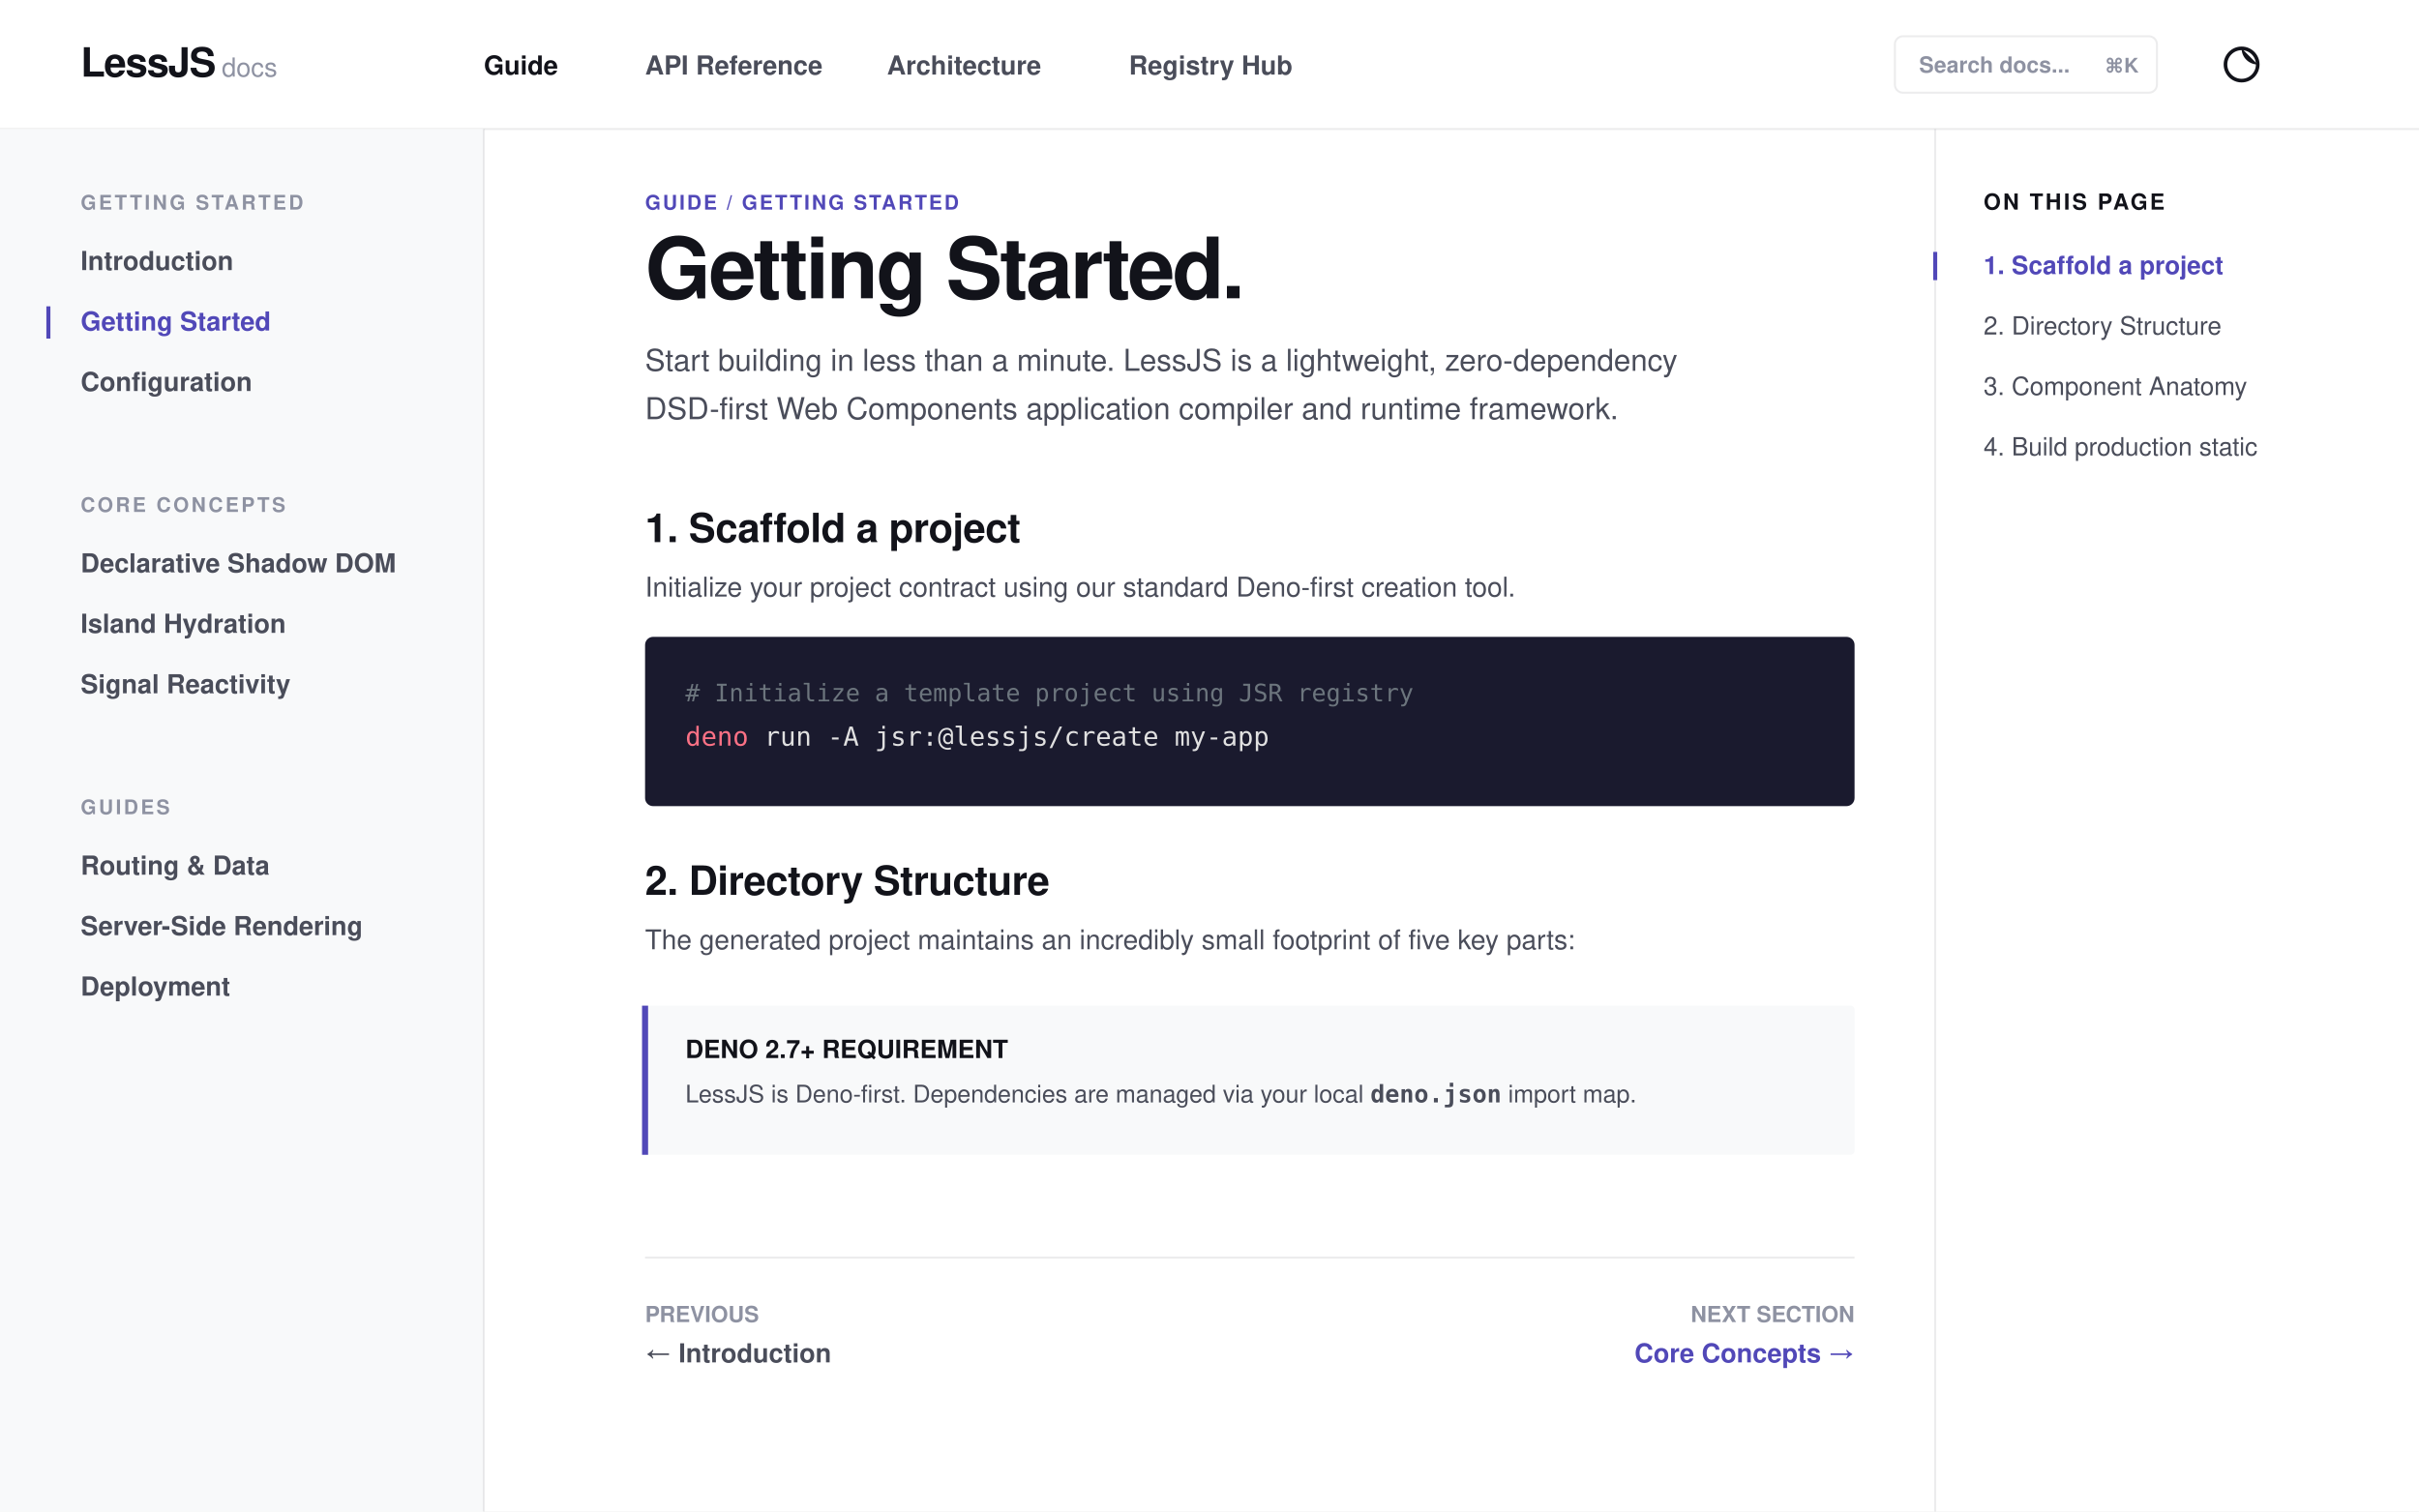
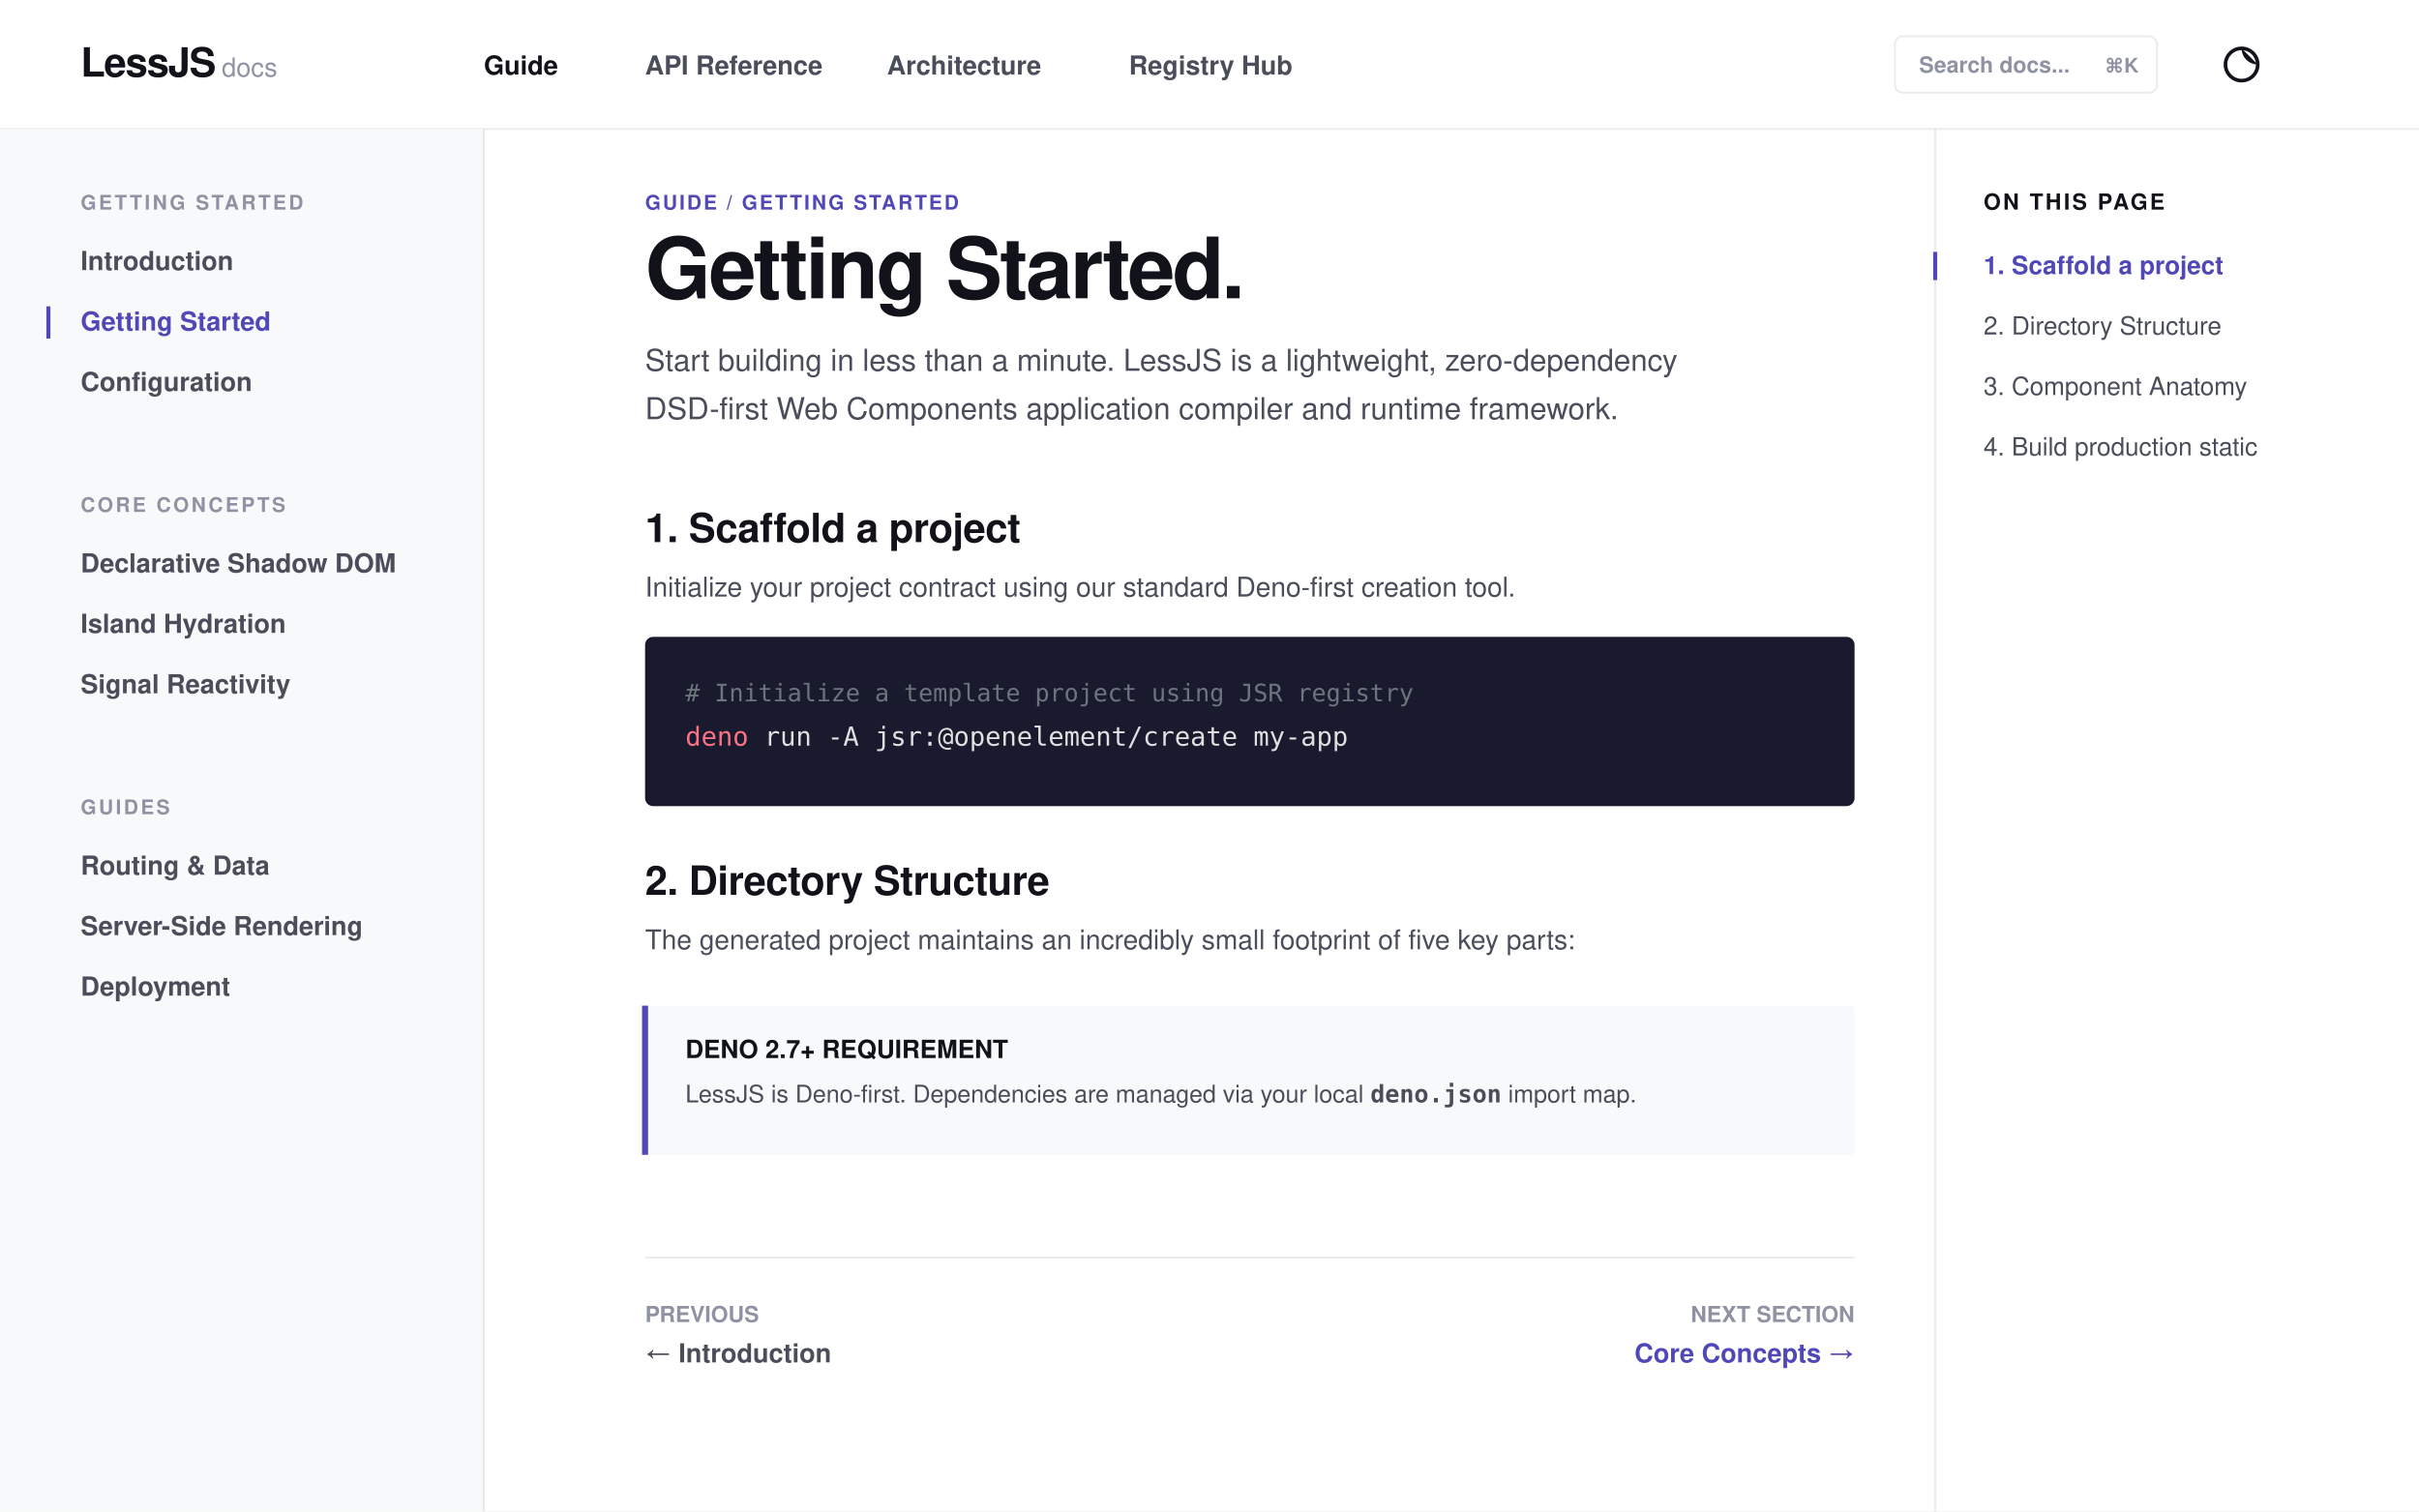
<svg xmlns="http://www.w3.org/2000/svg" viewBox="0 0 1200 750" width="100%" height="100%">
  <defs>
    <style>.bg { fill: #FFFFFF; }
      .grid-line { stroke: rgba(18, 19, 26, 0.03); stroke-width: 1; }
      .text-primary { fill: #12131A; font-family: -apple-system, BlinkMacSystemFont, "Segoe UI", Helvetica, Arial, sans-serif; }
      .text-secondary { fill: #4A4D5A; font-family: -apple-system, BlinkMacSystemFont, "Segoe UI", Helvetica, Arial, sans-serif; }
      .text-muted { fill: #8E92A2; font-family: -apple-system, BlinkMacSystemFont, "Segoe UI", Helvetica, Arial, sans-serif; }
      .text-brand { fill: #5148B8; font-family: -apple-system, BlinkMacSystemFont, "Segoe UI", Helvetica, Arial, sans-serif; }
      .text-mono { font-family: "JetBrains Mono", "SF Mono", Consolas, monospace; }
      
      .border-sharp { stroke: rgba(18, 19, 26, 0.08); stroke-width: 1; }
      .border-accent { stroke: #5148B8; stroke-width: 2; }
      .border-active { stroke: #12131A; stroke-width: 2; }
      
      .sidebar-bg { fill: #F8F9FA; }
      .code-bg { fill: #1A1A2E; }
      .code-text { fill: #E0E0E0; font-family: "JetBrains Mono", "SF Mono", Consolas, monospace; }
      .code-comment { fill: #6C757D; font-family: "JetBrains Mono", "SF Mono", Consolas, monospace; }
      .code-keyword { fill: #FB7185; font-family: "JetBrains Mono", "SF Mono", Consolas, monospace; }
      
      .callout-bg { fill: #F8F9FA; }
      .callout-border { stroke: #5148B8; stroke-width: 3; }</style>
  </defs>
  <rect class="bg" width="1200" height="750" />
  <g transform="translate(0, 0)">
    <rect width="1200" height="64" fill="#FFFFFF" />
    <line x1="0" y1="64" x2="1200" y2="64" class="border-sharp" />
    <text x="40" y="38" class="text-primary" font-weight="900" font-size="20" letter-spacing="-0.03em">LessJS</text>
    <text x="110" y="38" class="text-muted" font-weight="500" font-size="13">docs</text>
    <text x="240" y="37" class="text-primary" font-weight="700" font-size="13">Guide</text>
    <text x="320" y="37" class="text-secondary" font-weight="600" font-size="13">API Reference</text>
    <text x="440" y="37" class="text-secondary" font-weight="600" font-size="13">Architecture</text>
    <text x="560" y="37" class="text-secondary" font-weight="600" font-size="13">Registry Hub</text>
    <g transform="translate(1100, 24)">
      <circle cx="12" cy="8" r="8" fill="none" stroke="#12131A" stroke-width="1.8" />
      <path d="M12,0 A8,8 0 0,0 20,8 Z" fill="#12131A" />
    </g>
    <g transform="translate(940, 18)">
      <rect width="130" height="28" rx="4" fill="none" class="border-sharp" />
      <text x="12" y="18" class="text-muted" font-size="11" font-weight="600">Search docs...</text>
      <text x="104" y="18" class="text-muted" font-size="10" font-weight="700">⌘K</text>
    </g>
  </g>
  <g transform="translate(0, 64)">
    <rect width="240" height="686" class="sidebar-bg" />
    <line x1="240" y1="0" x2="240" y2="686" class="border-sharp" />
    <g transform="translate(40, 40)">
      <text x="0" y="0" class="text-muted" font-weight="700" font-size="10" letter-spacing="0.12em">GETTING STARTED</text>
      <text x="0" y="30" class="text-secondary" font-weight="600" font-size="13">Introduction</text>
      <text x="0" y="60" class="text-brand" font-weight="700" font-size="13">Getting Started</text>
      <line x1="-16" y1="48" x2="-16" y2="64" class="border-accent" />
      <text x="0" y="90" class="text-secondary" font-weight="600" font-size="13">Configuration</text>
      <text x="0" y="150" class="text-muted" font-weight="700" font-size="10" letter-spacing="0.12em">CORE CONCEPTS</text>
      <text x="0" y="180" class="text-secondary" font-weight="600" font-size="13">Declarative Shadow DOM</text>
      <text x="0" y="210" class="text-secondary" font-weight="600" font-size="13">Island Hydration</text>
      <text x="0" y="240" class="text-secondary" font-weight="600" font-size="13">Signal Reactivity</text>
      <text x="0" y="300" class="text-muted" font-weight="700" font-size="10" letter-spacing="0.12em">GUIDES</text>
      <text x="0" y="330" class="text-secondary" font-weight="600" font-size="13">Routing &amp; Data</text>
      <text x="0" y="360" class="text-secondary" font-weight="600" font-size="13">Server-Side Rendering</text>
      <text x="0" y="390" class="text-secondary" font-weight="600" font-size="13">Deployment</text>
    </g>
  </g>
  <g transform="translate(280, 64)">
    <g transform="translate(40, 40)">
      <text x="0" y="0" class="text-brand" font-weight="700" font-size="10" letter-spacing="0.1em">GUIDE / GETTING STARTED</text>
      <text x="0" y="44" class="text-primary" font-weight="900" font-size="42" letter-spacing="-0.03em">Getting Started.</text>
      <text x="0" y="80" class="text-secondary" font-size="15" line-height="1.6">
        <tspan x="0" dy="0">Start building in less than a minute. LessJS is a lightweight, zero-dependency</tspan>
        <tspan x="0" dy="24">DSD-first Web Components application compiler and runtime framework.</tspan>
      </text>
      <text x="0" y="165" class="text-primary" font-weight="700" font-size="20" letter-spacing="-0.01em">1. Scaffold a project</text>
      <text x="0" y="192" class="text-secondary" font-size="13.5" line-height="1.5">
        <tspan x="0" dy="0">Initialize your project contract using our standard Deno-first creation tool.</tspan>
      </text>
      <g transform="translate(0, 212)">
        <rect width="600" height="84" rx="4" class="code-bg" />
        <text x="20" y="32" class="code-comment" font-size="12"># Initialize a template project using JSR registry</text>
        <text x="20" y="54" class="code-text" font-size="13">
-           <tspan class="code-keyword">deno</tspan> run -A jsr:@lessjs/create my-app
+           <tspan class="code-keyword">deno</tspan> run -A jsr:@openelement/create my-app
        </text>
      </g>
      <text x="0" y="340" class="text-primary" font-weight="700" font-size="20" letter-spacing="-0.01em">2. Directory Structure</text>
      <text x="0" y="367" class="text-secondary" font-size="13.5" line-height="1.5">
        <tspan x="0" dy="0">The generated project maintains an incredibly small footprint of five key parts:</tspan>
      </text>
      <g transform="translate(0, 395)">
        <rect width="600" height="74" rx="2" class="callout-bg" />
        <line x1="0" y1="0" x2="0" y2="74" class="callout-border" />
        <text x="20" y="26" class="text-primary" font-weight="700" font-size="12.5">DENO 2.7+ REQUIREMENT</text>
        <text x="20" y="48" class="text-secondary" font-size="12">
          LessJS is Deno-first. Dependencies are managed via your local <tspan class="text-mono" font-weight="600">deno.json</tspan> import map.
        </text>
      </g>
      <g transform="translate(0, 520)">
        <line x1="0" y1="0" x2="600" y2="0" class="border-sharp" />
        <text x="0" y="32" class="text-muted" font-size="11" font-weight="600">PREVIOUS</text>
        <text x="0" y="52" class="text-secondary" font-weight="700" font-size="13">← Introduction</text>
        <text x="600" y="32" class="text-muted" font-size="11" font-weight="600" text-anchor="end">NEXT SECTION</text>
        <text x="600" y="52" class="text-brand" font-weight="700" font-size="13" text-anchor="end">Core Concepts →</text>
      </g>
    </g>
  </g>
  <g transform="translate(960, 64)">
    <line x1="0" y1="0" x2="0" y2="686" class="border-sharp" />
    <g transform="translate(24, 40)">
      <text x="0" y="0" class="text-primary" font-weight="700" font-size="11" letter-spacing="0.1em">ON THIS PAGE</text>
      <text x="0" y="32" class="text-brand" font-weight="700" font-size="12.5">1. Scaffold a project</text>
      <line x1="-24" y1="21" x2="-24" y2="35" class="border-accent" />
      <text x="0" y="62" class="text-secondary" font-weight="500" font-size="12.5">2. Directory Structure</text>
      <text x="0" y="92" class="text-secondary" font-weight="500" font-size="12.5">3. Component Anatomy</text>
      <text x="0" y="122" class="text-secondary" font-weight="500" font-size="12.5">4. Build production static</text>
    </g>
  </g>
</svg>
